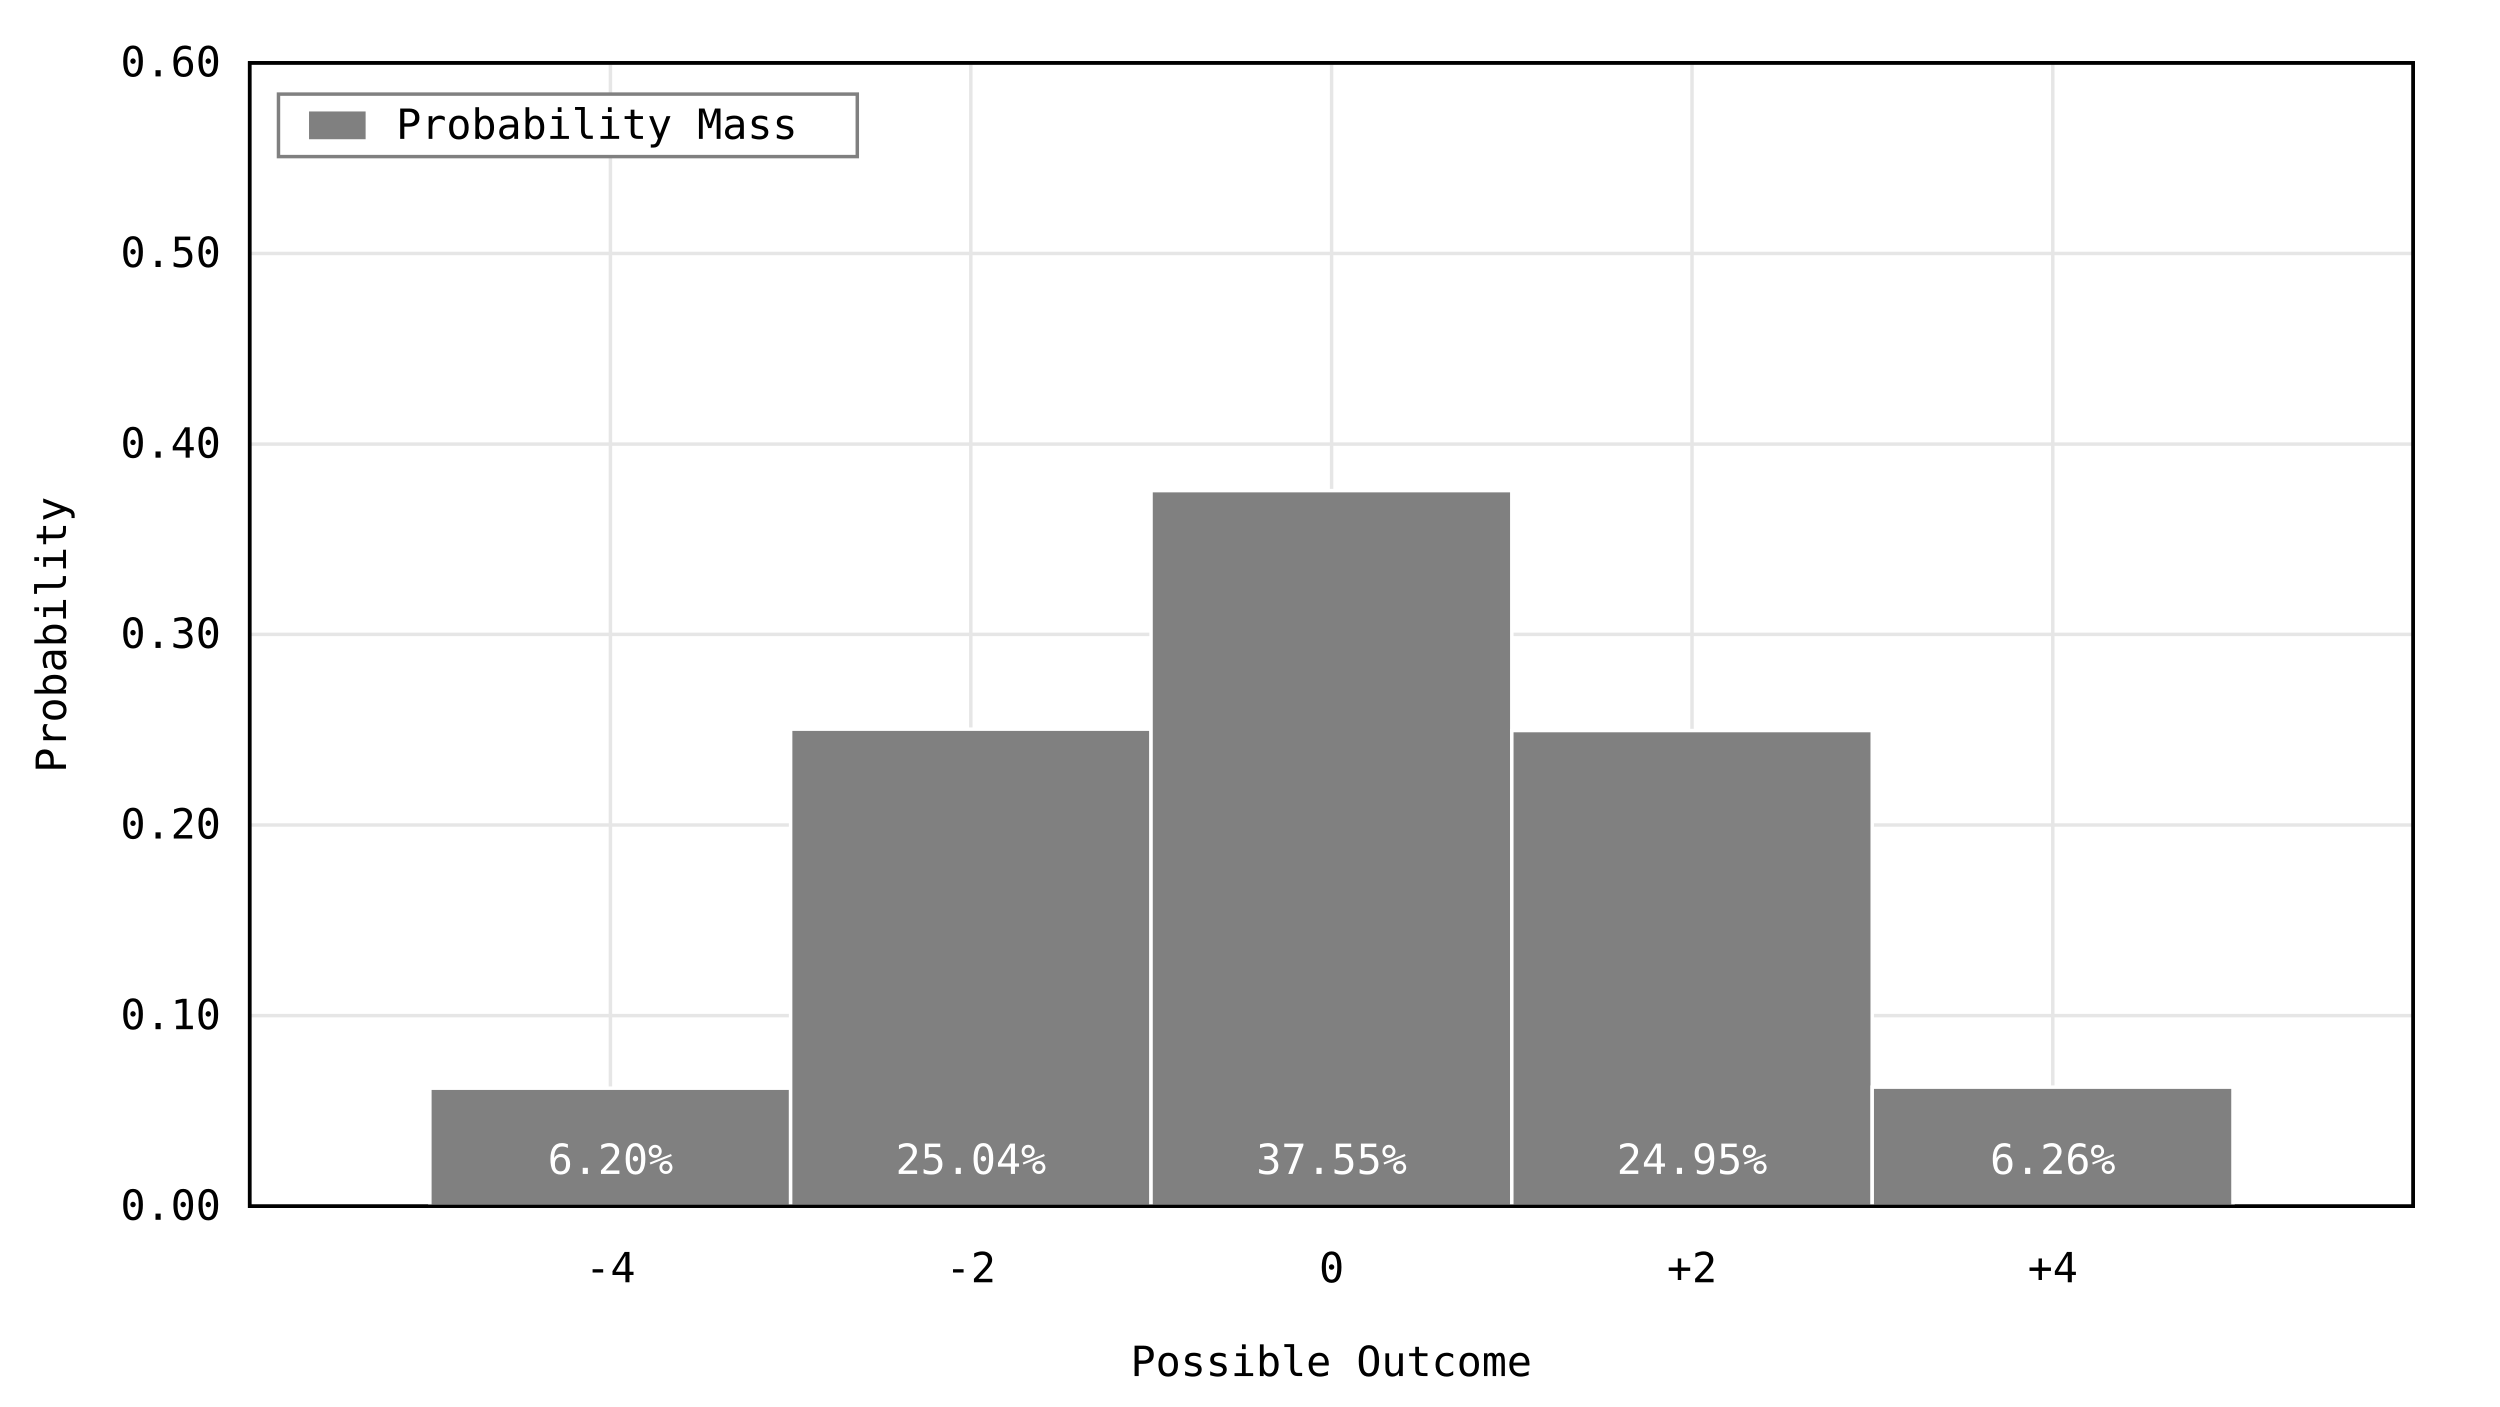
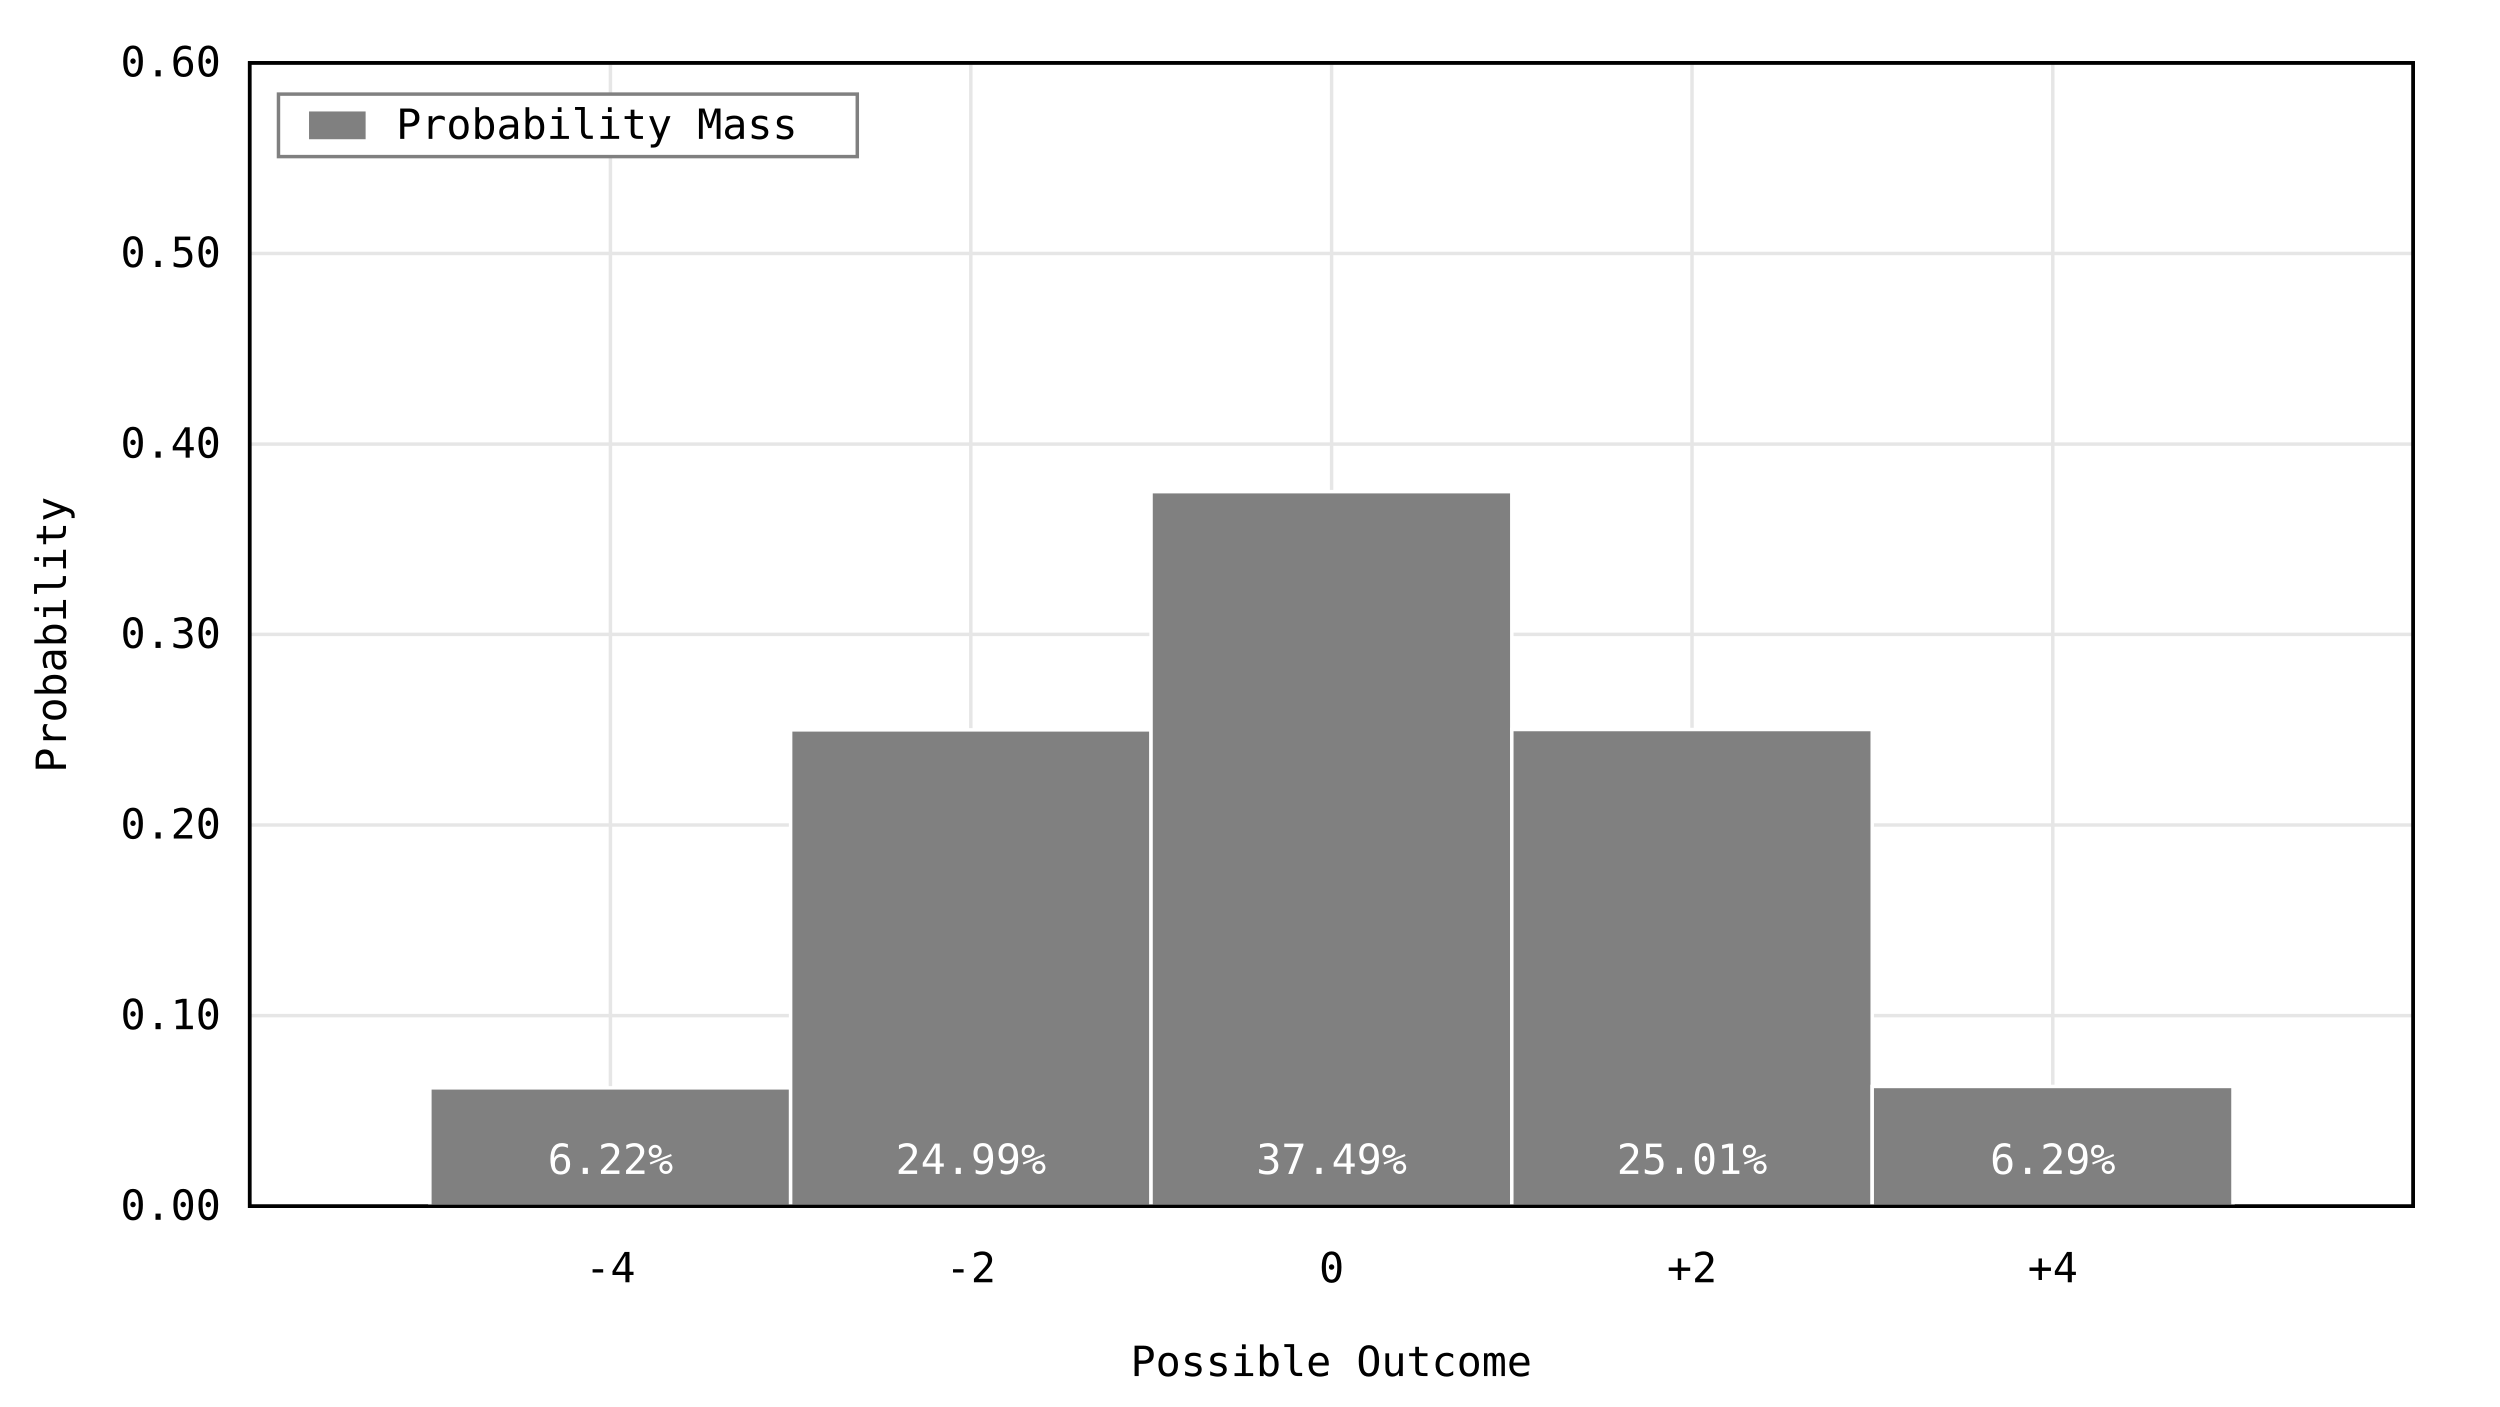
<svg xmlns="http://www.w3.org/2000/svg" xmlns:xlink="http://www.w3.org/1999/xlink" width="720" height="405" viewBox="0 0 720 405">
  <g id="gnuplot_canvas">
    <rect x="0" y="0" width="720" height="405" fill="none" />
    <defs>
      <circle id="gpDot" r="0.5" stroke-width="0.5" stroke="currentColor" />
      <path id="gpPt0" stroke-width="0.222" stroke="currentColor" d="M-1,0 h2 M0,-1 v2" />
      <path id="gpPt1" stroke-width="0.222" stroke="currentColor" d="M-1,-1 L1,1 M1,-1 L-1,1" />
      <path id="gpPt2" stroke-width="0.222" stroke="currentColor" d="M-1,0 L1,0 M0,-1 L0,1 M-1,-1 L1,1 M-1,1 L1,-1" />
      <rect id="gpPt3" stroke-width="0.222" stroke="currentColor" x="-1" y="-1" width="2" height="2" />
      <rect id="gpPt4" stroke-width="0.222" stroke="currentColor" fill="currentColor" x="-1" y="-1" width="2" height="2" />
      <circle id="gpPt5" stroke-width="0.222" stroke="currentColor" cx="0" cy="0" r="1" />
      <use xlink:href="#gpPt5" id="gpPt6" fill="currentColor" stroke="none" />
      <path id="gpPt7" stroke-width="0.222" stroke="currentColor" d="M0,-1.33 L-1.33,0.67 L1.33,0.67 z" />
      <use xlink:href="#gpPt7" id="gpPt8" fill="currentColor" stroke="none" />
      <use xlink:href="#gpPt7" id="gpPt9" stroke="currentColor" transform="rotate(180)" />
      <use xlink:href="#gpPt9" id="gpPt10" fill="currentColor" stroke="none" />
      <use xlink:href="#gpPt3" id="gpPt11" stroke="currentColor" transform="rotate(45)" />
      <use xlink:href="#gpPt11" id="gpPt12" fill="currentColor" stroke="none" />
      <path id="gpPt13" stroke-width="0.222" stroke="currentColor" d="M0,1.330 L1.265,0.411 L0.782,-1.067 L-0.782,-1.076 L-1.265,0.411 z" />
      <use xlink:href="#gpPt13" id="gpPt14" fill="currentColor" stroke="none" />
      <filter id="textbox" filterUnits="objectBoundingBox" x="0" y="0" height="1" width="1">
        <feFlood flood-color="white" flood-opacity="1" result="bgnd" />
        <feComposite in="SourceGraphic" in2="bgnd" operator="atop" />
      </filter>
      <filter id="greybox" filterUnits="objectBoundingBox" x="0" y="0" height="1" width="1">
        <feFlood flood-color="lightgrey" flood-opacity="1" result="grey" />
        <feComposite in="SourceGraphic" in2="grey" operator="atop" />
      </filter>
    </defs>
    <g fill="none" color="white" stroke="currentColor" stroke-width="1.00" stroke-linecap="butt" stroke-linejoin="miter">
</g>
    <g fill="none" color="black" stroke="currentColor" stroke-width="1.00" stroke-linecap="butt" stroke-linejoin="miter">
</g>
    <g fill="none" color="black" stroke="currentColor" stroke-width="1.00" stroke-linecap="butt" stroke-linejoin="miter">
      <path stroke="rgb(230, 230, 230)" class="gridline" d="M71.9,347.4 L695.0,347.4  " />
    </g>
    <g fill="none" color="black" stroke="currentColor" stroke-width="1.00" stroke-linecap="butt" stroke-linejoin="miter">
      <path stroke="black" d="M71.9,347.4 M695.0,347.4  " />
      <g transform="translate(63.6,351.3)" stroke="none" fill="black" font-family="Consolas, Menlo, monospace" font-size="12.00" text-anchor="end">
        <text>
          <tspan font-family="Consolas, Menlo, monospace">0.00</tspan>
        </text>
      </g>
    </g>
    <g fill="none" color="black" stroke="currentColor" stroke-width="1.00" stroke-linecap="butt" stroke-linejoin="miter">
</g>
    <g fill="none" color="black" stroke="currentColor" stroke-width="1.00" stroke-linecap="butt" stroke-linejoin="miter">
      <path stroke="rgb(230, 230, 230)" class="gridline" d="M71.9,292.5 L695.0,292.5  " />
    </g>
    <g fill="none" color="black" stroke="currentColor" stroke-width="1.00" stroke-linecap="butt" stroke-linejoin="miter">
      <path stroke="black" d="M71.9,292.5 M695.0,292.5  " />
      <g transform="translate(63.6,296.4)" stroke="none" fill="black" font-family="Consolas, Menlo, monospace" font-size="12.00" text-anchor="end">
        <text>
          <tspan font-family="Consolas, Menlo, monospace">0.10</tspan>
        </text>
      </g>
    </g>
    <g fill="none" color="black" stroke="currentColor" stroke-width="1.00" stroke-linecap="butt" stroke-linejoin="miter">
</g>
    <g fill="none" color="black" stroke="currentColor" stroke-width="1.00" stroke-linecap="butt" stroke-linejoin="miter">
      <path stroke="rgb(230, 230, 230)" class="gridline" d="M71.9,237.6 L695.0,237.6  " />
    </g>
    <g fill="none" color="black" stroke="currentColor" stroke-width="1.00" stroke-linecap="butt" stroke-linejoin="miter">
      <path stroke="black" d="M71.9,237.6 M695.0,237.6  " />
      <g transform="translate(63.6,241.5)" stroke="none" fill="black" font-family="Consolas, Menlo, monospace" font-size="12.00" text-anchor="end">
        <text>
          <tspan font-family="Consolas, Menlo, monospace">0.20</tspan>
        </text>
      </g>
    </g>
    <g fill="none" color="black" stroke="currentColor" stroke-width="1.00" stroke-linecap="butt" stroke-linejoin="miter">
</g>
    <g fill="none" color="black" stroke="currentColor" stroke-width="1.00" stroke-linecap="butt" stroke-linejoin="miter">
      <path stroke="rgb(230, 230, 230)" class="gridline" d="M71.9,182.7 L695.0,182.7  " />
    </g>
    <g fill="none" color="black" stroke="currentColor" stroke-width="1.00" stroke-linecap="butt" stroke-linejoin="miter">
      <path stroke="black" d="M71.9,182.7 M695.0,182.7  " />
      <g transform="translate(63.6,186.6)" stroke="none" fill="black" font-family="Consolas, Menlo, monospace" font-size="12.00" text-anchor="end">
        <text>
          <tspan font-family="Consolas, Menlo, monospace">0.30</tspan>
        </text>
      </g>
    </g>
    <g fill="none" color="black" stroke="currentColor" stroke-width="1.00" stroke-linecap="butt" stroke-linejoin="miter">
</g>
    <g fill="none" color="black" stroke="currentColor" stroke-width="1.00" stroke-linecap="butt" stroke-linejoin="miter">
      <path stroke="rgb(230, 230, 230)" class="gridline" d="M71.9,127.9 L695.0,127.9  " />
    </g>
    <g fill="none" color="black" stroke="currentColor" stroke-width="1.00" stroke-linecap="butt" stroke-linejoin="miter">
      <path stroke="black" d="M71.9,127.9 M695.0,127.9  " />
      <g transform="translate(63.6,131.8)" stroke="none" fill="black" font-family="Consolas, Menlo, monospace" font-size="12.00" text-anchor="end">
        <text>
          <tspan font-family="Consolas, Menlo, monospace">0.40</tspan>
        </text>
      </g>
    </g>
    <g fill="none" color="black" stroke="currentColor" stroke-width="1.00" stroke-linecap="butt" stroke-linejoin="miter">
</g>
    <g fill="none" color="black" stroke="currentColor" stroke-width="1.00" stroke-linecap="butt" stroke-linejoin="miter">
      <path stroke="rgb(230, 230, 230)" class="gridline" d="M71.9,73.0 L695.0,73.0  " />
    </g>
    <g fill="none" color="black" stroke="currentColor" stroke-width="1.00" stroke-linecap="butt" stroke-linejoin="miter">
      <path stroke="black" d="M71.9,73.0 M695.0,73.0  " />
      <g transform="translate(63.6,76.9)" stroke="none" fill="black" font-family="Consolas, Menlo, monospace" font-size="12.00" text-anchor="end">
        <text>
          <tspan font-family="Consolas, Menlo, monospace">0.50</tspan>
        </text>
      </g>
    </g>
    <g fill="none" color="black" stroke="currentColor" stroke-width="1.00" stroke-linecap="butt" stroke-linejoin="miter">
</g>
    <g fill="none" color="black" stroke="currentColor" stroke-width="1.00" stroke-linecap="butt" stroke-linejoin="miter">
      <path stroke="rgb(230, 230, 230)" class="gridline" d="M71.9,18.1 L695.0,18.1  " />
    </g>
    <g fill="none" color="black" stroke="currentColor" stroke-width="1.00" stroke-linecap="butt" stroke-linejoin="miter">
      <path stroke="black" d="M71.9,18.1 M695.0,18.1  " />
      <g transform="translate(63.6,22.0)" stroke="none" fill="black" font-family="Consolas, Menlo, monospace" font-size="12.00" text-anchor="end">
        <text>
          <tspan font-family="Consolas, Menlo, monospace">0.60</tspan>
        </text>
      </g>
    </g>
    <g fill="none" color="black" stroke="currentColor" stroke-width="1.00" stroke-linecap="butt" stroke-linejoin="miter">
</g>
    <g fill="none" color="black" stroke="currentColor" stroke-width="1.00" stroke-linecap="butt" stroke-linejoin="miter">
      <path stroke="rgb(230, 230, 230)" class="gridline" d="M175.8,347.4 L175.8,45.1 M175.8,27.1 L175.8,18.1  " />
    </g>
    <g fill="none" color="black" stroke="currentColor" stroke-width="1.00" stroke-linecap="butt" stroke-linejoin="miter">
      <path stroke="black" d="M175.8,347.4 M175.8,18.1  " />
      <g transform="translate(175.8,369.3)" stroke="none" fill="black" font-family="Consolas, Menlo, monospace" font-size="12.00" text-anchor="middle">
        <text>
          <tspan font-family="Consolas, Menlo, monospace">-4</tspan>
        </text>
      </g>
    </g>
    <g fill="none" color="black" stroke="currentColor" stroke-width="1.00" stroke-linecap="butt" stroke-linejoin="miter">
</g>
    <g fill="none" color="black" stroke="currentColor" stroke-width="1.00" stroke-linecap="butt" stroke-linejoin="miter">
      <path stroke="rgb(230, 230, 230)" class="gridline" d="M279.6,347.4 L279.6,18.1  " />
    </g>
    <g fill="none" color="black" stroke="currentColor" stroke-width="1.00" stroke-linecap="butt" stroke-linejoin="miter">
      <path stroke="black" d="M279.6,347.4 M279.6,18.1  " />
      <g transform="translate(279.6,369.3)" stroke="none" fill="black" font-family="Consolas, Menlo, monospace" font-size="12.00" text-anchor="middle">
        <text>
          <tspan font-family="Consolas, Menlo, monospace">-2</tspan>
        </text>
      </g>
    </g>
    <g fill="none" color="black" stroke="currentColor" stroke-width="1.00" stroke-linecap="butt" stroke-linejoin="miter">
</g>
    <g fill="none" color="black" stroke="currentColor" stroke-width="1.00" stroke-linecap="butt" stroke-linejoin="miter">
      <path stroke="rgb(230, 230, 230)" class="gridline" d="M383.5,347.4 L383.5,18.1  " />
    </g>
    <g fill="none" color="black" stroke="currentColor" stroke-width="1.00" stroke-linecap="butt" stroke-linejoin="miter">
      <path stroke="black" d="M383.5,347.4 M383.5,18.1  " />
      <g transform="translate(383.5,369.3)" stroke="none" fill="black" font-family="Consolas, Menlo, monospace" font-size="12.00" text-anchor="middle">
        <text>
          <tspan font-family="Consolas, Menlo, monospace"> 0</tspan>
        </text>
      </g>
    </g>
    <g fill="none" color="black" stroke="currentColor" stroke-width="1.00" stroke-linecap="butt" stroke-linejoin="miter">
</g>
    <g fill="none" color="black" stroke="currentColor" stroke-width="1.00" stroke-linecap="butt" stroke-linejoin="miter">
      <path stroke="rgb(230, 230, 230)" class="gridline" d="M487.3,347.4 L487.3,18.1  " />
    </g>
    <g fill="none" color="black" stroke="currentColor" stroke-width="1.00" stroke-linecap="butt" stroke-linejoin="miter">
      <path stroke="black" d="M487.3,347.4 M487.3,18.1  " />
      <g transform="translate(487.3,369.3)" stroke="none" fill="black" font-family="Consolas, Menlo, monospace" font-size="12.00" text-anchor="middle">
        <text>
          <tspan font-family="Consolas, Menlo, monospace">+2</tspan>
        </text>
      </g>
    </g>
    <g fill="none" color="black" stroke="currentColor" stroke-width="1.00" stroke-linecap="butt" stroke-linejoin="miter">
</g>
    <g fill="none" color="black" stroke="currentColor" stroke-width="1.00" stroke-linecap="butt" stroke-linejoin="miter">
      <path stroke="rgb(230, 230, 230)" class="gridline" d="M591.2,347.4 L591.2,18.1  " />
    </g>
    <g fill="none" color="black" stroke="currentColor" stroke-width="1.00" stroke-linecap="butt" stroke-linejoin="miter">
      <path stroke="black" d="M591.2,347.4 M591.2,18.1  " />
      <g transform="translate(591.2,369.3)" stroke="none" fill="black" font-family="Consolas, Menlo, monospace" font-size="12.00" text-anchor="middle">
        <text>
          <tspan font-family="Consolas, Menlo, monospace">+4</tspan>
        </text>
      </g>
    </g>
    <g fill="none" color="black" stroke="currentColor" stroke-width="1.00" stroke-linecap="butt" stroke-linejoin="miter">
</g>
    <g fill="none" color="black" stroke="currentColor" stroke-width="1.00" stroke-linecap="butt" stroke-linejoin="miter">
      <path stroke="black" d="M71.9,18.1 L71.9,347.4 L695.0,347.4 L695.0,18.1 L71.9,18.1 Z  " />
    </g>
    <g fill="none" color="black" stroke="currentColor" stroke-width="1.00" stroke-linecap="butt" stroke-linejoin="miter">
      <g transform="translate(19.0,182.8) rotate(270)" stroke="none" fill="black" font-family="Consolas, Menlo, monospace" font-size="12.00" text-anchor="middle">
        <text>
          <tspan font-family="Consolas, Menlo, monospace">Probability</tspan>
        </text>
      </g>
    </g>
    <g fill="none" color="black" stroke="currentColor" stroke-width="1.00" stroke-linecap="butt" stroke-linejoin="miter">
      <g transform="translate(383.4,396.3)" stroke="none" fill="black" font-family="Consolas, Menlo, monospace" font-size="12.00" text-anchor="middle">
        <text>
          <tspan font-family="Consolas, Menlo, monospace">Possible Outcome</tspan>
        </text>
      </g>
    </g>
    <g fill="none" color="black" stroke="currentColor" stroke-width="1.00" stroke-linecap="butt" stroke-linejoin="miter">
</g>
    <g fill="none" color="black" stroke="currentColor" stroke-width="1.00" stroke-linecap="butt" stroke-linejoin="miter">
      <path stroke="rgb(128, 128, 128)" d="M80.2,45.1 L80.2,27.1 L246.9,27.1 L246.9,45.1 L80.2,45.1 Z  " />
    </g>
    <g id="gnuplot_plot_1">
      <g fill="none" color="black" stroke="currentColor" stroke-width="1.00" stroke-linecap="butt" stroke-linejoin="miter">
        <g transform="translate(114.1,40.0)" stroke="none" fill="black" font-family="Consolas, Menlo, monospace" font-size="12.00" text-anchor="start">
          <text>
            <tspan font-family="Consolas, Menlo, monospace">Probability Mass</tspan>
          </text>
        </g>
      </g>
      <g fill="none" color="black" stroke="currentColor" stroke-width="1.00" stroke-linecap="butt" stroke-linejoin="miter">
        <g stroke="none" shape-rendering="crispEdges">
          <polygon fill="rgb(128, 128, 128)" points="88.5,40.6 105.8,40.6 105.8,31.6 88.5,31.6 " />
        </g>
        <path stroke="rgb(255, 255, 255)" d="M88.5,40.6 L105.8,40.6 L105.8,31.6 L88.5,31.6 L88.5,40.6 Z  " />
      </g>
      <g fill="none" color="black" stroke="currentColor" stroke-width="1.00" stroke-linecap="butt" stroke-linejoin="miter">
        <g stroke="none" shape-rendering="crispEdges">
-           <polygon fill="rgb(128, 128, 128)" points="123.8,347.4 227.8,347.4 227.8,313.3 123.8,313.3 " />
-         </g>
-         <path stroke="rgb(255, 255, 255)" d="M123.8,347.4 L123.8,313.4 L227.7,313.4 L227.7,347.4 L123.8,347.4 Z  " />
-       </g>
-       <g fill="none" color="black" stroke="currentColor" stroke-width="1.00" stroke-linecap="butt" stroke-linejoin="miter">
-         <g stroke="none" shape-rendering="crispEdges">
-           <polygon fill="rgb(128, 128, 128)" points="227.7,347.4 331.6,347.4 331.6,209.9 227.7,209.9 " />
-         </g>
-         <path stroke="rgb(255, 255, 255)" d="M227.7,347.4 L227.7,210.0 L331.5,210.0 L331.5,347.4 L227.7,347.4 Z  " />
-       </g>
-       <g fill="none" color="black" stroke="currentColor" stroke-width="1.00" stroke-linecap="butt" stroke-linejoin="miter">
-         <g stroke="none" shape-rendering="crispEdges">
-           <polygon fill="rgb(128, 128, 128)" points="331.5,347.4 435.5,347.4 435.5,141.2 331.5,141.2 " />
-         </g>
-         <path stroke="rgb(255, 255, 255)" d="M331.5,347.4 L331.5,141.3 L435.4,141.3 L435.4,347.4 L331.5,347.4 Z  " />
-       </g>
-       <g fill="none" color="black" stroke="currentColor" stroke-width="1.00" stroke-linecap="butt" stroke-linejoin="miter">
-         <g stroke="none" shape-rendering="crispEdges">
-           <polygon fill="rgb(128, 128, 128)" points="435.4,347.4 539.3,347.4 539.3,210.3 435.4,210.3 " />
-         </g>
-         <path stroke="rgb(255, 255, 255)" d="M435.4,347.4 L435.4,210.4 L539.2,210.4 L539.2,347.4 L435.4,347.4 Z  " />
-       </g>
-       <g fill="none" color="black" stroke="currentColor" stroke-width="1.00" stroke-linecap="butt" stroke-linejoin="miter">
-         <g stroke="none" shape-rendering="crispEdges">
-           <polygon fill="rgb(128, 128, 128)" points="539.2,347.4 643.2,347.4 643.2,313.0 539.2,313.0 " />
-         </g>
-         <path stroke="rgb(255, 255, 255)" d="M539.2,347.4 L539.2,313.1 L643.1,313.1 L643.1,347.4 L539.2,347.4 Z  " />
+           <polygon fill="rgb(128, 128, 128)" points="123.8,347.4 227.8,347.4 227.8,313.2 123.8,313.2 " />
+         </g>
+         <path stroke="rgb(255, 255, 255)" d="M123.8,347.4 L123.8,313.3 L227.7,313.3 L227.7,347.4 L123.8,347.4 Z  " />
+       </g>
+       <g fill="none" color="black" stroke="currentColor" stroke-width="1.00" stroke-linecap="butt" stroke-linejoin="miter">
+         <g stroke="none" shape-rendering="crispEdges">
+           <polygon fill="rgb(128, 128, 128)" points="227.7,347.4 331.6,347.4 331.6,210.1 227.7,210.1 " />
+         </g>
+         <path stroke="rgb(255, 255, 255)" d="M227.7,347.4 L227.7,210.2 L331.5,210.2 L331.5,347.4 L227.7,347.4 Z  " />
+       </g>
+       <g fill="none" color="black" stroke="currentColor" stroke-width="1.00" stroke-linecap="butt" stroke-linejoin="miter">
+         <g stroke="none" shape-rendering="crispEdges">
+           <polygon fill="rgb(128, 128, 128)" points="331.5,347.4 435.5,347.4 435.5,141.5 331.5,141.5 " />
+         </g>
+         <path stroke="rgb(255, 255, 255)" d="M331.5,347.4 L331.5,141.6 L435.4,141.6 L435.4,347.4 L331.5,347.4 Z  " />
+       </g>
+       <g fill="none" color="black" stroke="currentColor" stroke-width="1.00" stroke-linecap="butt" stroke-linejoin="miter">
+         <g stroke="none" shape-rendering="crispEdges">
+           <polygon fill="rgb(128, 128, 128)" points="435.4,347.4 539.3,347.4 539.3,210.0 435.4,210.0 " />
+         </g>
+         <path stroke="rgb(255, 255, 255)" d="M435.4,347.4 L435.4,210.1 L539.2,210.1 L539.2,347.4 L435.4,347.4 Z  " />
+       </g>
+       <g fill="none" color="black" stroke="currentColor" stroke-width="1.00" stroke-linecap="butt" stroke-linejoin="miter">
+         <g stroke="none" shape-rendering="crispEdges">
+           <polygon fill="rgb(128, 128, 128)" points="539.2,347.4 643.2,347.4 643.2,312.8 539.2,312.8 " />
+         </g>
+         <path stroke="rgb(255, 255, 255)" d="M539.2,347.4 L539.2,312.9 L643.1,312.9 L643.1,347.4 L539.2,347.4 Z  " />
      </g>
      <g fill="none" color="black" stroke="currentColor" stroke-width="1.00" stroke-linecap="butt" stroke-linejoin="miter">
</g>
    </g>
    <g id="gnuplot_plot_2">
      <g fill="none" color="black" stroke="currentColor" stroke-width="1.00" stroke-linecap="butt" stroke-linejoin="miter">
        <g transform="translate(175.8,338.1)" stroke="none" fill="rgb(255,255,255)" font-family="Consolas, Menlo, monospace" font-size="12.00" text-anchor="middle">
          <text>
-             <tspan font-family="Consolas, Menlo, monospace">6.20%</tspan>
+             <tspan font-family="Consolas, Menlo, monospace">6.22%</tspan>
          </text>
        </g>
        <g transform="translate(279.6,338.1)" stroke="none" fill="rgb(255,255,255)" font-family="Consolas, Menlo, monospace" font-size="12.00" text-anchor="middle">
          <text>
-             <tspan font-family="Consolas, Menlo, monospace">25.04%</tspan>
+             <tspan font-family="Consolas, Menlo, monospace">24.99%</tspan>
          </text>
        </g>
        <g transform="translate(383.5,338.1)" stroke="none" fill="rgb(255,255,255)" font-family="Consolas, Menlo, monospace" font-size="12.00" text-anchor="middle">
          <text>
-             <tspan font-family="Consolas, Menlo, monospace">37.55%</tspan>
+             <tspan font-family="Consolas, Menlo, monospace">37.49%</tspan>
          </text>
        </g>
        <g transform="translate(487.3,338.1)" stroke="none" fill="rgb(255,255,255)" font-family="Consolas, Menlo, monospace" font-size="12.00" text-anchor="middle">
          <text>
-             <tspan font-family="Consolas, Menlo, monospace">24.95%</tspan>
+             <tspan font-family="Consolas, Menlo, monospace">25.01%</tspan>
          </text>
        </g>
        <g transform="translate(591.2,338.1)" stroke="none" fill="rgb(255,255,255)" font-family="Consolas, Menlo, monospace" font-size="12.00" text-anchor="middle">
          <text>
-             <tspan font-family="Consolas, Menlo, monospace">6.26%</tspan>
+             <tspan font-family="Consolas, Menlo, monospace">6.29%</tspan>
          </text>
        </g>
      </g>
    </g>
    <g fill="none" color="white" stroke="rgb(255, 255, 255)" stroke-width="2.00" stroke-linecap="butt" stroke-linejoin="miter">
</g>
    <g fill="none" color="black" stroke="currentColor" stroke-width="2.00" stroke-linecap="butt" stroke-linejoin="miter">
</g>
    <g fill="none" color="black" stroke="black" stroke-width="1.00" stroke-linecap="butt" stroke-linejoin="miter">
</g>
    <g fill="none" color="black" stroke="currentColor" stroke-width="1.00" stroke-linecap="butt" stroke-linejoin="miter">
      <path stroke="black" d="M71.9,18.1 L71.9,347.4 L695.0,347.4 L695.0,18.1 L71.9,18.1 Z  " />
    </g>
    <g fill="none" color="black" stroke="currentColor" stroke-width="1.00" stroke-linecap="butt" stroke-linejoin="miter">
</g>
  </g>
</svg>
